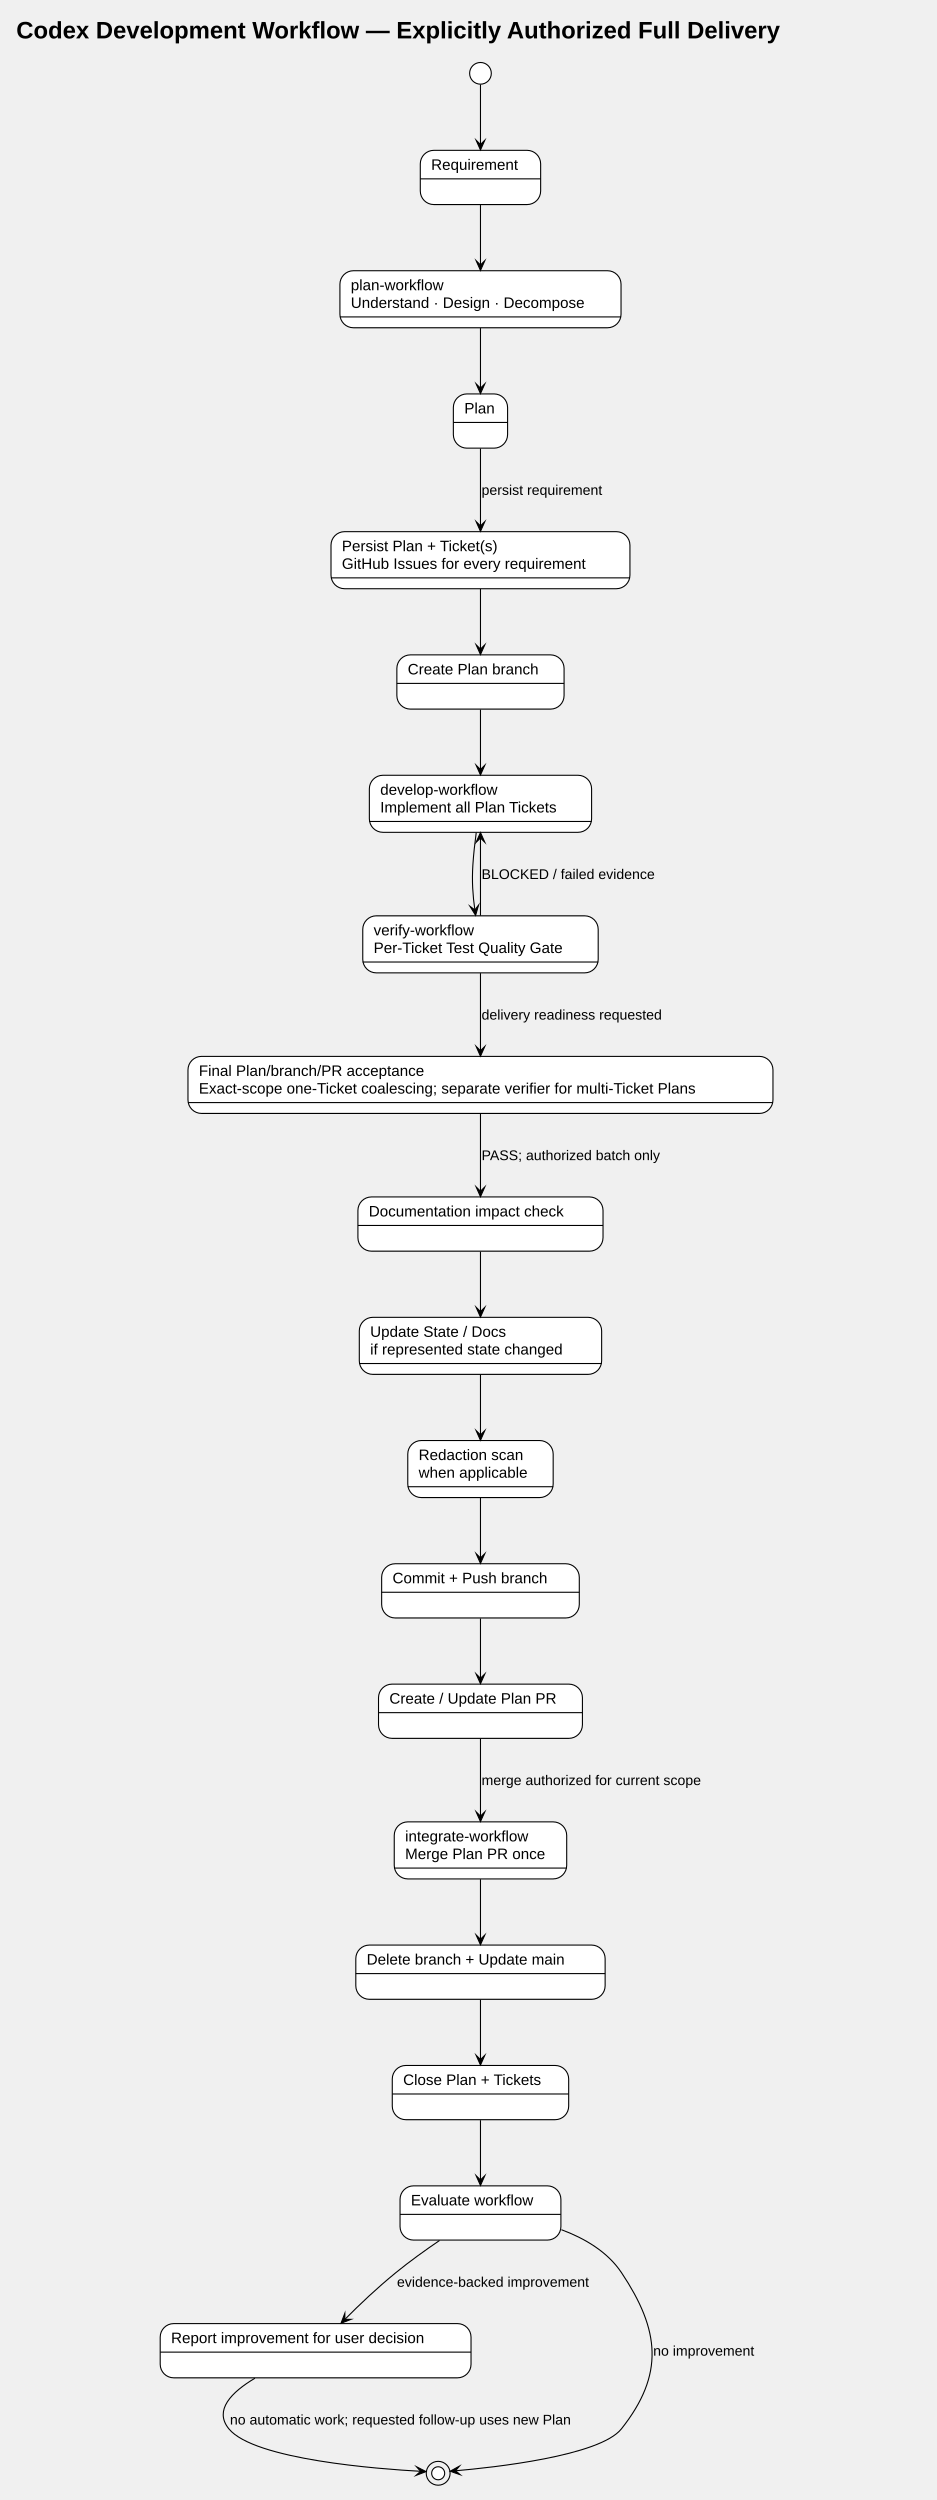
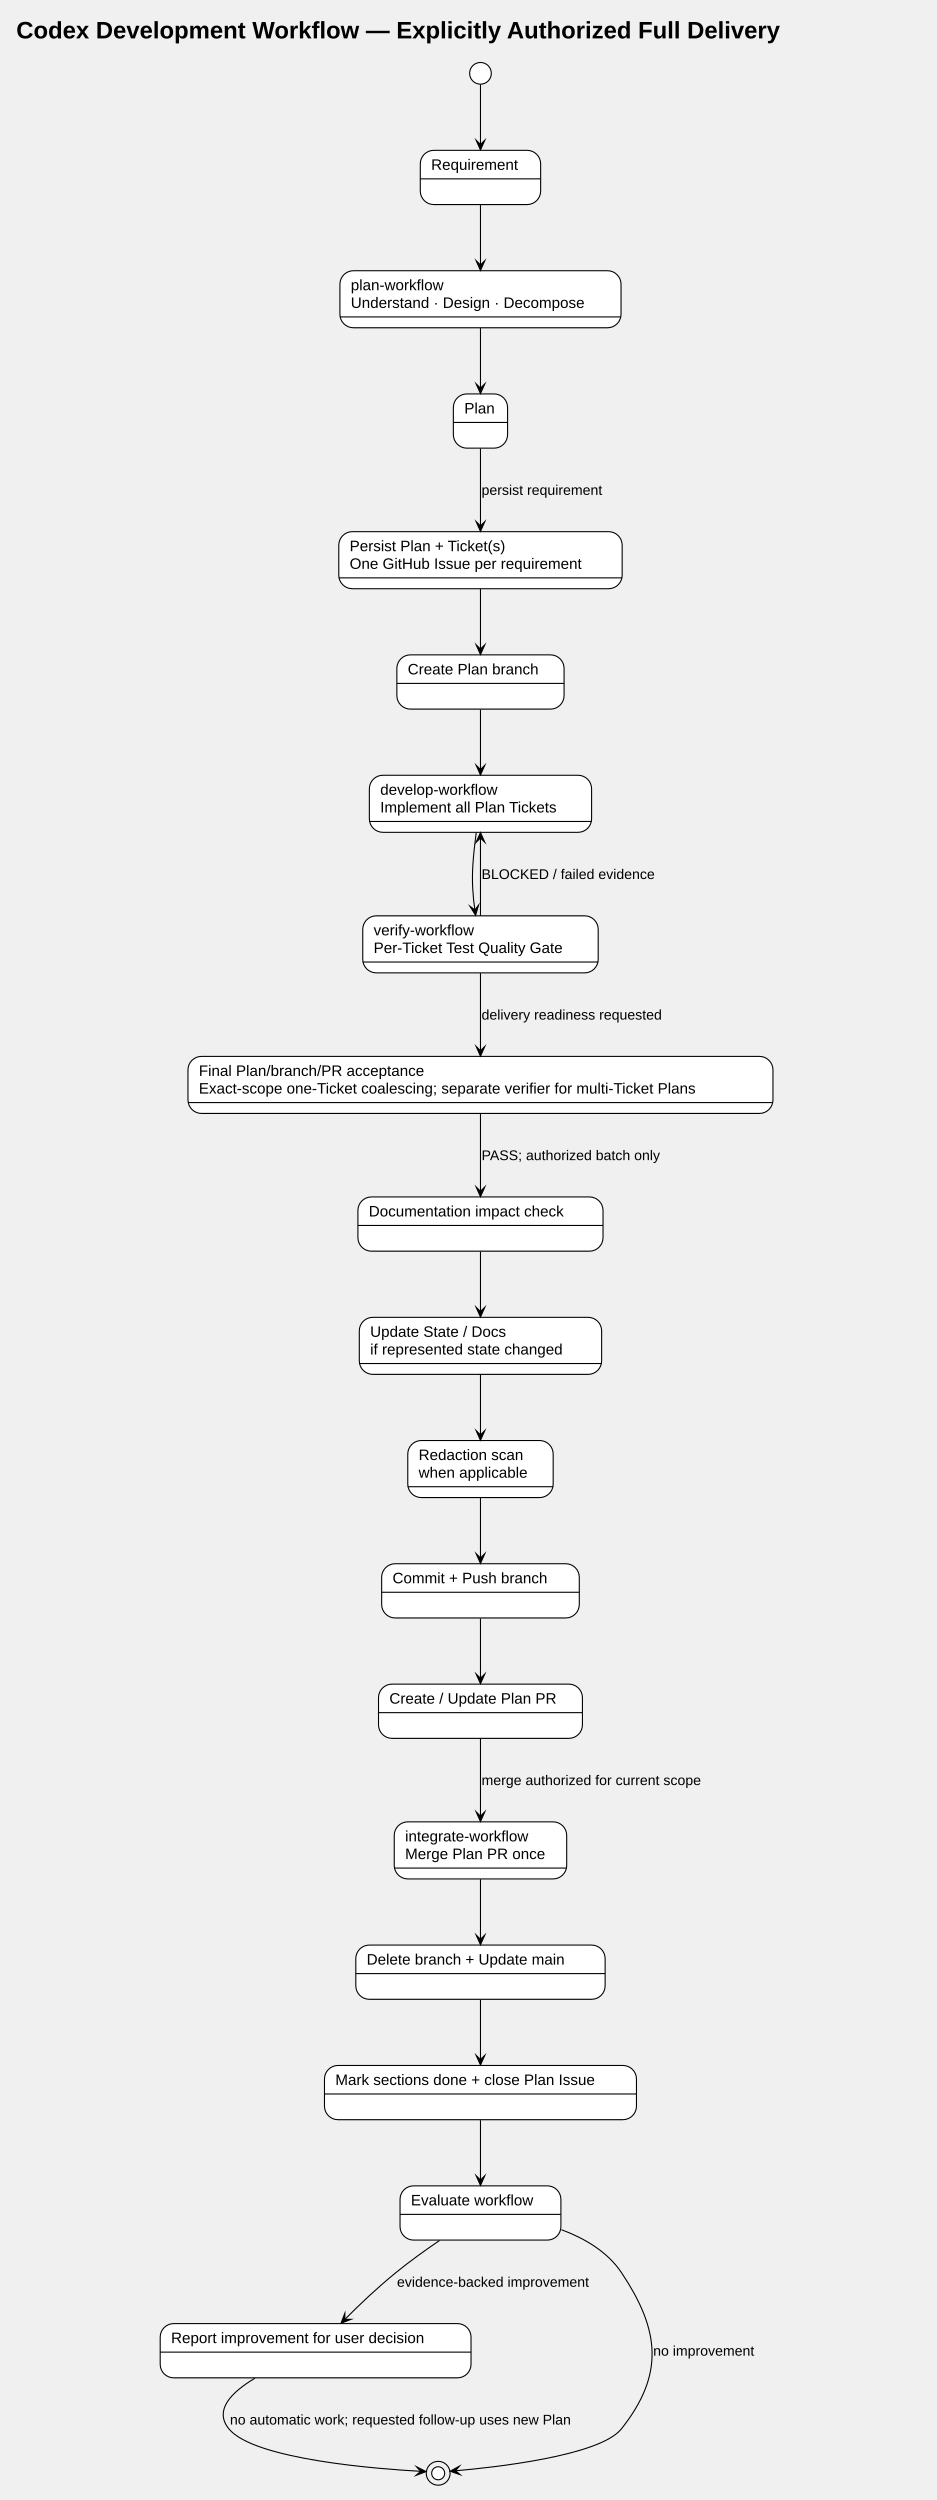
<svg xmlns="http://www.w3.org/2000/svg" version="1.1" data-diagram-type="STATE" style="width:863px;height:2305px;background:#FFFFFF;" width="863px" height="2305px" viewBox="0 0 863 2305" zoomAndPan="magnify" preserveAspectRatio="none" contentStyleType="text/css">
  <defs />
  <g font-family="sans-serif" lengthAdjust="spacing">
    <g class="title" data-source-line="6">
      <text x="15" y="35.421" fill="#000" font-size="22" textLength="831.381" font-weight="700" font-family="Arial">Codex Development Workflow — Explicitly Authorized Full Delivery</text>
    </g>
    <g class="entity" data-qualified-name="Requirement" id="ent0001" data-source-line="8">
      <rect x="387.505" y="138.609" width="110.973" height="50" fill="#FFF" style="stroke:#000;stroke-width:1;" rx="12.5" ry="12.5" />
      <line x1="387.505" y1="164.906" x2="498.478" y2="164.906" style="stroke:#000;stroke-width:1;" />
      <text x="397.505" y="156.604" fill="#000" font-size="14" textLength="90.973" font-family="Arial">Requirement</text>
    </g>
    <g class="entity" data-qualified-name="Understand" id="ent0002" data-source-line="9">
      <rect x="313.405" y="249.609" width="259.189" height="52.594" fill="#FFF" style="stroke:#000;stroke-width:1;" rx="12.5" ry="12.5" />
      <line x1="313.405" y1="292.203" x2="572.595" y2="292.203" style="stroke:#000;stroke-width:1;" />
      <text x="323.405" y="267.604" fill="#000" font-size="14" textLength="97.993" font-family="Arial">plan-workflow</text>
      <text x="323.405" y="283.901" fill="#000" font-size="14" textLength="239.189" font-family="Arial">Understand · Design · Decompose</text>
    </g>
    <g class="entity" data-qualified-name="Plan" id="ent0003" data-source-line="10">
      <rect x="417.995" y="363.199" width="50" height="50" fill="#FFF" style="stroke:#000;stroke-width:1;" rx="12.5" ry="12.5" />
      <line x1="417.995" y1="389.496" x2="467.995" y2="389.496" style="stroke:#000;stroke-width:1;" />
      <text x="428.103" y="381.194" fill="#000" font-size="14" textLength="29.784" font-family="Arial">Plan</text>
    </g>
    <g class="entity" data-qualified-name="Issues" id="ent0004" data-source-line="11">
-       <rect x="305.185" y="490.199" width="275.616" height="52.594" fill="#FFF" style="stroke:#000;stroke-width:1;" rx="12.5" ry="12.5" />
-       <line x1="305.185" y1="532.793" x2="580.801" y2="532.793" style="stroke:#000;stroke-width:1;" />
-       <text x="315.185" y="508.194" fill="#000" font-size="14" textLength="162.21" font-family="Arial">Persist Plan + Ticket(s)</text>
-       <text x="315.185" y="524.491" fill="#000" font-size="14" textLength="255.616" font-family="Arial">GitHub Issues for every requirement</text>
+       <rect x="312.355" y="490.199" width="261.281" height="52.594" fill="#FFF" style="stroke:#000;stroke-width:1;" rx="12.5" ry="12.5" />
+       <line x1="312.355" y1="532.793" x2="573.637" y2="532.793" style="stroke:#000;stroke-width:1;" />
+       <text x="322.355" y="508.194" fill="#000" font-size="14" textLength="162.21" font-family="Arial">Persist Plan + Ticket(s)</text>
+       <text x="322.355" y="524.491" fill="#000" font-size="14" textLength="241.281" font-family="Arial">One GitHub Issue per requirement</text>
    </g>
    <g class="entity" data-qualified-name="Branch" id="ent0005" data-source-line="12">
      <rect x="365.905" y="603.799" width="154.176" height="50" fill="#FFF" style="stroke:#000;stroke-width:1;" rx="12.5" ry="12.5" />
      <line x1="365.905" y1="630.096" x2="520.081" y2="630.096" style="stroke:#000;stroke-width:1;" />
      <text x="375.905" y="621.794" fill="#000" font-size="14" textLength="134.176" font-family="Arial">Create Plan branch</text>
    </g>
    <g class="entity" data-qualified-name="Implement" id="ent0006" data-source-line="13">
      <rect x="340.545" y="714.799" width="204.905" height="52.594" fill="#FFF" style="stroke:#000;stroke-width:1;" rx="12.5" ry="12.5" />
      <line x1="340.545" y1="757.393" x2="545.451" y2="757.393" style="stroke:#000;stroke-width:1;" />
      <text x="350.545" y="732.794" fill="#000" font-size="14" textLength="123.505" font-family="Arial">develop-workflow</text>
      <text x="350.545" y="749.091" fill="#000" font-size="14" textLength="184.905" font-family="Arial">Implement all Plan Tickets</text>
    </g>
    <g class="entity" data-qualified-name="Test" id="ent0007" data-source-line="14">
      <rect x="334.465" y="844.389" width="217.066" height="52.594" fill="#FFF" style="stroke:#000;stroke-width:1;" rx="12.5" ry="12.5" />
      <line x1="334.465" y1="886.983" x2="551.532" y2="886.983" style="stroke:#000;stroke-width:1;" />
      <text x="344.465" y="862.384" fill="#000" font-size="14" textLength="107.522" font-family="Arial">verify-workflow</text>
      <text x="344.465" y="878.681" fill="#000" font-size="14" textLength="197.066" font-family="Arial">Per-Ticket Test Quality Gate</text>
    </g>
    <g class="entity" data-qualified-name="FinalVerify" id="ent0008" data-source-line="15">
      <rect x="173.315" y="973.989" width="539.36" height="52.594" fill="#FFF" style="stroke:#000;stroke-width:1;" rx="12.5" ry="12.5" />
      <line x1="173.315" y1="1016.583" x2="712.676" y2="1016.583" style="stroke:#000;stroke-width:1;" />
      <text x="183.315" y="991.984" fill="#000" font-size="14" textLength="228.963" font-family="Arial">Final Plan/branch/PR acceptance</text>
      <text x="183.315" y="1008.281" fill="#000" font-size="14" textLength="519.36" font-family="Arial">Exact-scope one-Ticket coalescing; separate verifier for multi-Ticket Plans</text>
    </g>
    <g class="entity" data-qualified-name="Docs" id="ent0009" data-source-line="16">
      <rect x="329.995" y="1103.579" width="225.994" height="50" fill="#FFF" style="stroke:#000;stroke-width:1;" rx="12.5" ry="12.5" />
      <line x1="329.995" y1="1129.876" x2="555.989" y2="1129.876" style="stroke:#000;stroke-width:1;" />
      <text x="339.995" y="1121.574" fill="#000" font-size="14" textLength="205.994" font-family="Arial">Documentation impact check</text>
    </g>
    <g class="entity" data-qualified-name="State" id="ent0010" data-source-line="17">
      <rect x="331.275" y="1214.579" width="223.438" height="52.594" fill="#FFF" style="stroke:#000;stroke-width:1;" rx="12.5" ry="12.5" />
      <line x1="331.275" y1="1257.173" x2="554.713" y2="1257.173" style="stroke:#000;stroke-width:1;" />
      <text x="341.275" y="1232.574" fill="#000" font-size="14" textLength="140.164" font-family="Arial">Update State / Docs</text>
      <text x="341.275" y="1248.871" fill="#000" font-size="14" textLength="203.438" font-family="Arial">if represented state changed</text>
    </g>
    <g class="entity" data-qualified-name="Redact" id="ent0011" data-source-line="18">
      <rect x="375.965" y="1328.169" width="134.058" height="52.594" fill="#FFF" style="stroke:#000;stroke-width:1;" rx="12.5" ry="12.5" />
      <line x1="375.965" y1="1370.763" x2="510.023" y2="1370.763" style="stroke:#000;stroke-width:1;" />
      <text x="385.965" y="1346.164" fill="#000" font-size="14" textLength="107.215" font-family="Arial">Redaction scan</text>
      <text x="385.965" y="1362.461" fill="#000" font-size="14" textLength="114.058" font-family="Arial">when applicable</text>
    </g>
    <g class="entity" data-qualified-name="Publish" id="ent0012" data-source-line="19">
      <rect x="351.885" y="1441.769" width="182.224" height="50" fill="#FFF" style="stroke:#000;stroke-width:1;" rx="12.5" ry="12.5" />
      <line x1="351.885" y1="1468.066" x2="534.109" y2="1468.066" style="stroke:#000;stroke-width:1;" />
      <text x="361.885" y="1459.764" fill="#000" font-size="14" textLength="162.224" font-family="Arial">Commit + Push branch</text>
    </g>
    <g class="entity" data-qualified-name="PR" id="ent0013" data-source-line="20">
      <rect x="348.995" y="1552.769" width="188" height="50" fill="#FFF" style="stroke:#000;stroke-width:1;" rx="12.5" ry="12.5" />
      <line x1="348.995" y1="1579.066" x2="536.995" y2="1579.066" style="stroke:#000;stroke-width:1;" />
      <text x="358.995" y="1570.764" fill="#000" font-size="14" textLength="168" font-family="Arial">Create / Update Plan PR</text>
    </g>
    <g class="entity" data-qualified-name="Merge" id="ent0014" data-source-line="21">
      <rect x="363.495" y="1679.769" width="159.002" height="52.594" fill="#FFF" style="stroke:#000;stroke-width:1;" rx="12.5" ry="12.5" />
      <line x1="363.495" y1="1722.363" x2="522.497" y2="1722.363" style="stroke:#000;stroke-width:1;" />
      <text x="373.495" y="1697.764" fill="#000" font-size="14" textLength="131.954" font-family="Arial">integrate-workflow</text>
      <text x="373.495" y="1714.061" fill="#000" font-size="14" textLength="139.002" font-family="Arial">Merge Plan PR once</text>
    </g>
    <g class="entity" data-qualified-name="Cleanup" id="ent0015" data-source-line="22">
      <rect x="328.055" y="1793.359" width="229.877" height="50" fill="#FFF" style="stroke:#000;stroke-width:1;" rx="12.5" ry="12.5" />
      <line x1="328.055" y1="1819.656" x2="557.932" y2="1819.656" style="stroke:#000;stroke-width:1;" />
      <text x="338.055" y="1811.354" fill="#000" font-size="14" textLength="209.877" font-family="Arial">Delete branch + Update main</text>
    </g>
    <g class="entity" data-qualified-name="Close" id="ent0016" data-source-line="23">
-       <rect x="361.675" y="1904.359" width="162.646" height="50" fill="#FFF" style="stroke:#000;stroke-width:1;" rx="12.5" ry="12.5" />
-       <line x1="361.675" y1="1930.656" x2="524.321" y2="1930.656" style="stroke:#000;stroke-width:1;" />
-       <text x="371.675" y="1922.354" fill="#000" font-size="14" textLength="142.646" font-family="Arial">Close Plan + Tickets</text>
+       <rect x="299.165" y="1904.359" width="287.654" height="50" fill="#FFF" style="stroke:#000;stroke-width:1;" rx="12.5" ry="12.5" />
+       <line x1="299.165" y1="1930.656" x2="586.82" y2="1930.656" style="stroke:#000;stroke-width:1;" />
+       <text x="309.165" y="1922.354" fill="#000" font-size="14" textLength="267.654" font-family="Arial">Mark sections done + close Plan Issue</text>
    </g>
    <g class="entity" data-qualified-name="Evaluate" id="ent0017" data-source-line="24">
      <rect x="368.835" y="2015.359" width="148.317" height="50" fill="#FFF" style="stroke:#000;stroke-width:1;" rx="12.5" ry="12.5" />
      <line x1="368.835" y1="2041.656" x2="517.153" y2="2041.656" style="stroke:#000;stroke-width:1;" />
      <text x="378.835" y="2033.354" fill="#000" font-size="14" textLength="128.317" font-family="Arial">Evaluate workflow</text>
    </g>
    <g class="entity" data-qualified-name="Improve" id="ent0018" data-source-line="25">
      <rect x="147.705" y="2142.359" width="286.581" height="50" fill="#FFF" style="stroke:#000;stroke-width:1;" rx="12.5" ry="12.5" />
      <line x1="147.705" y1="2168.656" x2="434.286" y2="2168.656" style="stroke:#000;stroke-width:1;" />
      <text x="157.705" y="2160.354" fill="#000" font-size="14" textLength="266.581" font-family="Arial">Report improvement for user decision</text>
    </g>
    <g class="start_entity" data-qualified-name=".start." id="ent0019" data-source-line="27">
      <ellipse cx="442.995" cy="67.609" rx="10" ry="10" fill="#FFF" style="stroke:#000;stroke-width:1;" />
    </g>
    <g class="end_entity" data-qualified-name=".end." id="ent0039" data-source-line="46">
      <ellipse cx="403.995" cy="2280.359" rx="11" ry="11" fill="none" style="stroke:#000;stroke-width:1;" />
      <ellipse cx="403.995" cy="2280.359" rx="6" ry="6" fill="#FFF" style="stroke:#000;stroke-width:1;" />
    </g>
    <g class="link" data-entity-1="ent0019" data-entity-2="ent0001" id="lnk20" data-source-line="27" data-link-type="dependency">
      <path d="M442.995,77.969 C442.995,91.899 442.995,113.559 442.995,133.259" style="stroke:#000;stroke-width:1;" fill="none" id="*start*-to-Requirement" />
      <polygon points="442.995,138.259,446.995,129.259,442.995,133.259,438.995,129.259,442.995,138.259" fill="#000" style="stroke:#000;stroke-width:1;stroke-linejoin:miter;stroke-miterlimit:10;" />
    </g>
    <g class="link" data-entity-1="ent0001" data-entity-2="ent0002" id="lnk21" data-source-line="28" data-link-type="dependency">
      <path d="M442.995,189.089 C442.995,206.989 442.995,226.199 442.995,244.349" style="stroke:#000;stroke-width:1;" fill="none" id="Requirement-to-Understand" />
      <polygon points="442.995,249.349,446.995,240.349,442.995,244.349,438.995,240.349,442.995,249.349" fill="#000" style="stroke:#000;stroke-width:1;stroke-linejoin:miter;stroke-miterlimit:10;" />
    </g>
    <g class="link" data-entity-1="ent0002" data-entity-2="ent0003" id="lnk22" data-source-line="29" data-link-type="dependency">
      <path d="M442.995,302.489 C442.995,320.689 442.995,339.989 442.995,357.899" style="stroke:#000;stroke-width:1;" fill="none" id="Understand-to-Plan" />
      <polygon points="442.995,362.899,446.995,353.899,442.995,357.899,438.995,353.899,442.995,362.899" fill="#000" style="stroke:#000;stroke-width:1;stroke-linejoin:miter;stroke-miterlimit:10;" />
    </g>
    <g class="link" data-entity-1="ent0003" data-entity-2="ent0004" id="lnk23" data-source-line="30" data-link-type="dependency">
      <path d="M442.995,413.559 C442.995,435.489 442.995,462.619 442.995,484.919" style="stroke:#000;stroke-width:1;" fill="none" id="Plan-to-Issues" />
      <polygon points="442.995,489.919,446.995,480.919,442.995,484.919,438.995,480.919,442.995,489.919" fill="#000" style="stroke:#000;stroke-width:1;stroke-linejoin:miter;stroke-miterlimit:10;" />
      <text x="443.995" y="456.266" fill="#000" font-size="13" textLength="128.769" font-family="Arial">persist requirement</text>
    </g>
    <g class="link" data-entity-1="ent0004" data-entity-2="ent0005" id="lnk24" data-source-line="31" data-link-type="dependency">
      <path d="M442.995,543.079 C442.995,561.279 442.995,580.579 442.995,598.489" style="stroke:#000;stroke-width:1;" fill="none" id="Issues-to-Branch" />
      <polygon points="442.995,603.489,446.995,594.489,442.995,598.489,438.995,594.489,442.995,603.489" fill="#000" style="stroke:#000;stroke-width:1;stroke-linejoin:miter;stroke-miterlimit:10;" />
    </g>
    <g class="link" data-entity-1="ent0005" data-entity-2="ent0006" id="lnk25" data-source-line="32" data-link-type="dependency">
      <path d="M442.995,654.279 C442.995,672.169 442.995,691.389 442.995,709.529" style="stroke:#000;stroke-width:1;" fill="none" id="Branch-to-Implement" />
      <polygon points="442.995,714.529,446.995,705.529,442.995,709.529,438.995,705.529,442.995,714.529" fill="#000" style="stroke:#000;stroke-width:1;stroke-linejoin:miter;stroke-miterlimit:10;" />
    </g>
    <g class="link" data-entity-1="ent0006" data-entity-2="ent0007" id="lnk26" data-source-line="33" data-link-type="dependency">
      <path d="M439.085,767.629 C437.825,776.969 436.615,787.639 435.995,797.389 C435.015,812.869 435.909,825.217 437.819,839.007" style="stroke:#000;stroke-width:1;" fill="none" id="Implement-to-Test" />
      <polygon points="438.505,843.959,441.233,834.496,437.819,839.007,433.308,835.593,438.505,843.959" fill="#000" style="stroke:#000;stroke-width:1;stroke-linejoin:miter;stroke-miterlimit:10;" />
    </g>
    <g class="link" data-entity-1="ent0007" data-entity-2="ent0006" id="lnk27" data-source-line="34" data-link-type="dependency">
      <path d="M442.995,844.219 C442.995,821.979 442.995,794.859 442.995,772.609" style="stroke:#000;stroke-width:1;" fill="none" id="Test-to-Implement" />
      <polygon points="442.995,767.609,438.995,776.609,442.995,772.609,446.995,776.609,442.995,767.609" fill="#000" style="stroke:#000;stroke-width:1;stroke-linejoin:miter;stroke-miterlimit:10;" />
      <text x="443.995" y="810.456" fill="#000" font-size="13" textLength="173.951" font-family="Arial">BLOCKED / failed evidence</text>
    </g>
    <g class="link" data-entity-1="ent0007" data-entity-2="ent0008" id="lnk28" data-source-line="35" data-link-type="dependency">
      <path d="M442.995,897.199 C442.995,919.459 442.995,946.569 442.995,968.809" style="stroke:#000;stroke-width:1;" fill="none" id="Test-to-FinalVerify" />
      <polygon points="442.995,973.809,446.995,964.809,442.995,968.809,438.995,964.809,442.995,973.809" fill="#000" style="stroke:#000;stroke-width:1;stroke-linejoin:miter;stroke-miterlimit:10;" />
      <text x="443.995" y="940.056" fill="#000" font-size="13" textLength="189.376" font-family="Arial">delivery readiness requested</text>
    </g>
    <g class="link" data-entity-1="ent0008" data-entity-2="ent0009" id="lnk29" data-source-line="36" data-link-type="dependency">
      <path d="M442.995,1026.839 C442.995,1049.179 442.995,1076.399 442.995,1098.339" style="stroke:#000;stroke-width:1;" fill="none" id="FinalVerify-to-Docs" />
      <polygon points="442.995,1103.339,446.995,1094.339,442.995,1098.339,438.995,1094.339,442.995,1103.339" fill="#000" style="stroke:#000;stroke-width:1;stroke-linejoin:miter;stroke-miterlimit:10;" />
      <text x="443.995" y="1069.646" fill="#000" font-size="13" textLength="183.739" font-family="Arial">PASS; authorized batch only</text>
    </g>
    <g class="link" data-entity-1="ent0009" data-entity-2="ent0010" id="lnk30" data-source-line="37" data-link-type="dependency">
      <path d="M442.995,1154.059 C442.995,1171.949 442.995,1191.169 442.995,1209.319" style="stroke:#000;stroke-width:1;" fill="none" id="Docs-to-State" />
      <polygon points="442.995,1214.319,446.995,1205.319,442.995,1209.319,438.995,1205.319,442.995,1214.319" fill="#000" style="stroke:#000;stroke-width:1;stroke-linejoin:miter;stroke-miterlimit:10;" />
    </g>
    <g class="link" data-entity-1="ent0010" data-entity-2="ent0011" id="lnk31" data-source-line="38" data-link-type="dependency">
      <path d="M442.995,1267.479 C442.995,1285.619 442.995,1304.869 442.995,1322.989" style="stroke:#000;stroke-width:1;" fill="none" id="State-to-Redact" />
      <polygon points="442.995,1327.989,446.995,1318.989,442.995,1322.989,438.995,1318.989,442.995,1327.989" fill="#000" style="stroke:#000;stroke-width:1;stroke-linejoin:miter;stroke-miterlimit:10;" />
    </g>
    <g class="link" data-entity-1="ent0011" data-entity-2="ent0012" id="lnk32" data-source-line="39" data-link-type="dependency">
      <path d="M442.995,1381.049 C442.995,1399.249 442.995,1418.549 442.995,1436.459" style="stroke:#000;stroke-width:1;" fill="none" id="Redact-to-Publish" />
      <polygon points="442.995,1441.459,446.995,1432.459,442.995,1436.459,438.995,1432.459,442.995,1441.459" fill="#000" style="stroke:#000;stroke-width:1;stroke-linejoin:miter;stroke-miterlimit:10;" />
    </g>
    <g class="link" data-entity-1="ent0012" data-entity-2="ent0013" id="lnk33" data-source-line="40" data-link-type="dependency">
      <path d="M442.995,1492.229 C442.995,1510.179 442.995,1529.449 442.995,1547.389" style="stroke:#000;stroke-width:1;" fill="none" id="Publish-to-PR" />
      <polygon points="442.995,1552.389,446.995,1543.389,442.995,1547.389,438.995,1543.389,442.995,1552.389" fill="#000" style="stroke:#000;stroke-width:1;stroke-linejoin:miter;stroke-miterlimit:10;" />
    </g>
    <g class="link" data-entity-1="ent0013" data-entity-2="ent0014" id="lnk34" data-source-line="41" data-link-type="dependency">
      <path d="M442.995,1603.119 C442.995,1625.049 442.995,1652.179 442.995,1674.489" style="stroke:#000;stroke-width:1;" fill="none" id="PR-to-Merge" />
      <polygon points="442.995,1679.489,446.995,1670.489,442.995,1674.489,438.995,1670.489,442.995,1679.489" fill="#000" style="stroke:#000;stroke-width:1;stroke-linejoin:miter;stroke-miterlimit:10;" />
      <text x="443.995" y="1645.836" fill="#000" font-size="13" textLength="231.721" font-family="Arial">merge authorized for current scope</text>
    </g>
    <g class="link" data-entity-1="ent0014" data-entity-2="ent0015" id="lnk35" data-source-line="42" data-link-type="dependency">
      <path d="M442.995,1732.639 C442.995,1750.849 442.995,1770.149 442.995,1788.049" style="stroke:#000;stroke-width:1;" fill="none" id="Merge-to-Cleanup" />
      <polygon points="442.995,1793.049,446.995,1784.049,442.995,1788.049,438.995,1784.049,442.995,1793.049" fill="#000" style="stroke:#000;stroke-width:1;stroke-linejoin:miter;stroke-miterlimit:10;" />
    </g>
    <g class="link" data-entity-1="ent0015" data-entity-2="ent0016" id="lnk36" data-source-line="43" data-link-type="dependency">
      <path d="M442.995,1843.819 C442.995,1861.769 442.995,1881.049 442.995,1898.979" style="stroke:#000;stroke-width:1;" fill="none" id="Cleanup-to-Close" />
      <polygon points="442.995,1903.979,446.995,1894.979,442.995,1898.979,438.995,1894.979,442.995,1903.979" fill="#000" style="stroke:#000;stroke-width:1;stroke-linejoin:miter;stroke-miterlimit:10;" />
    </g>
    <g class="link" data-entity-1="ent0016" data-entity-2="ent0017" id="lnk37" data-source-line="44" data-link-type="dependency">
      <path d="M442.995,1954.819 C442.995,1972.769 442.995,1992.049 442.995,2009.979" style="stroke:#000;stroke-width:1;" fill="none" id="Close-to-Evaluate" />
      <polygon points="442.995,2014.979,446.995,2005.979,442.995,2009.979,438.995,2005.979,442.995,2014.979" fill="#000" style="stroke:#000;stroke-width:1;stroke-linejoin:miter;stroke-miterlimit:10;" />
    </g>
    <g class="link" data-entity-1="ent0017" data-entity-2="ent0018" id="lnk38" data-source-line="45" data-link-type="dependency">
      <path d="M405.215,2065.739 C392.145,2074.629 377.625,2085.039 364.995,2095.359 C347.215,2109.889 332.081,2124.264 317.961,2138.464" style="stroke:#000;stroke-width:1;" fill="none" id="Evaluate-to-Improve" />
      <polygon points="314.435,2142.009,323.618,2138.448,317.961,2138.464,317.945,2132.807,314.435,2142.009" fill="#000" style="stroke:#000;stroke-width:1;stroke-linejoin:miter;stroke-miterlimit:10;" />
      <text x="365.995" y="2108.426" fill="#000" font-size="13" textLength="202.42" font-family="Arial">evidence-backed improvement</text>
    </g>
    <g class="link" data-entity-1="ent0018" data-entity-2="ent0039" id="lnk40" data-source-line="46" data-link-type="dependency">
      <path d="M235.065,2192.709 C213.485,2205.539 196.985,2222.149 210.995,2239.359 C234.275,2267.959 350.133,2276.475 387.793,2278.545" style="stroke:#000;stroke-width:1;" fill="none" id="Improve-to-*end*" />
      <polygon points="392.785,2278.819,384.018,2274.331,387.793,2278.545,383.579,2282.319,392.785,2278.819" fill="#000" style="stroke:#000;stroke-width:1;stroke-linejoin:miter;stroke-miterlimit:10;" />
      <text x="211.995" y="2235.426" fill="#000" font-size="13" textLength="356.484" font-family="Arial">no automatic work; requested follow-up uses new Plan</text>
    </g>
    <g class="link" data-entity-1="ent0017" data-entity-2="ent0039" id="lnk41" data-source-line="47" data-link-type="dependency">
      <path d="M517.625,2055.779 C539.105,2063.769 560.175,2076.149 572.995,2095.359 C608.525,2148.589 612.695,2189.159 572.995,2239.359 C553.075,2264.549 454.286,2275.076 419.996,2278.056" style="stroke:#000;stroke-width:1;" fill="none" id="Evaluate-to-*end*" />
      <polygon points="415.015,2278.489,424.328,2281.695,419.996,2278.056,423.635,2273.725,415.015,2278.489" fill="#000" style="stroke:#000;stroke-width:1;stroke-linejoin:miter;stroke-miterlimit:10;" />
      <text x="602.225" y="2171.926" fill="#000" font-size="13" textLength="107.84" font-family="Arial">no improvement</text>
    </g>
  </g>
</svg>
